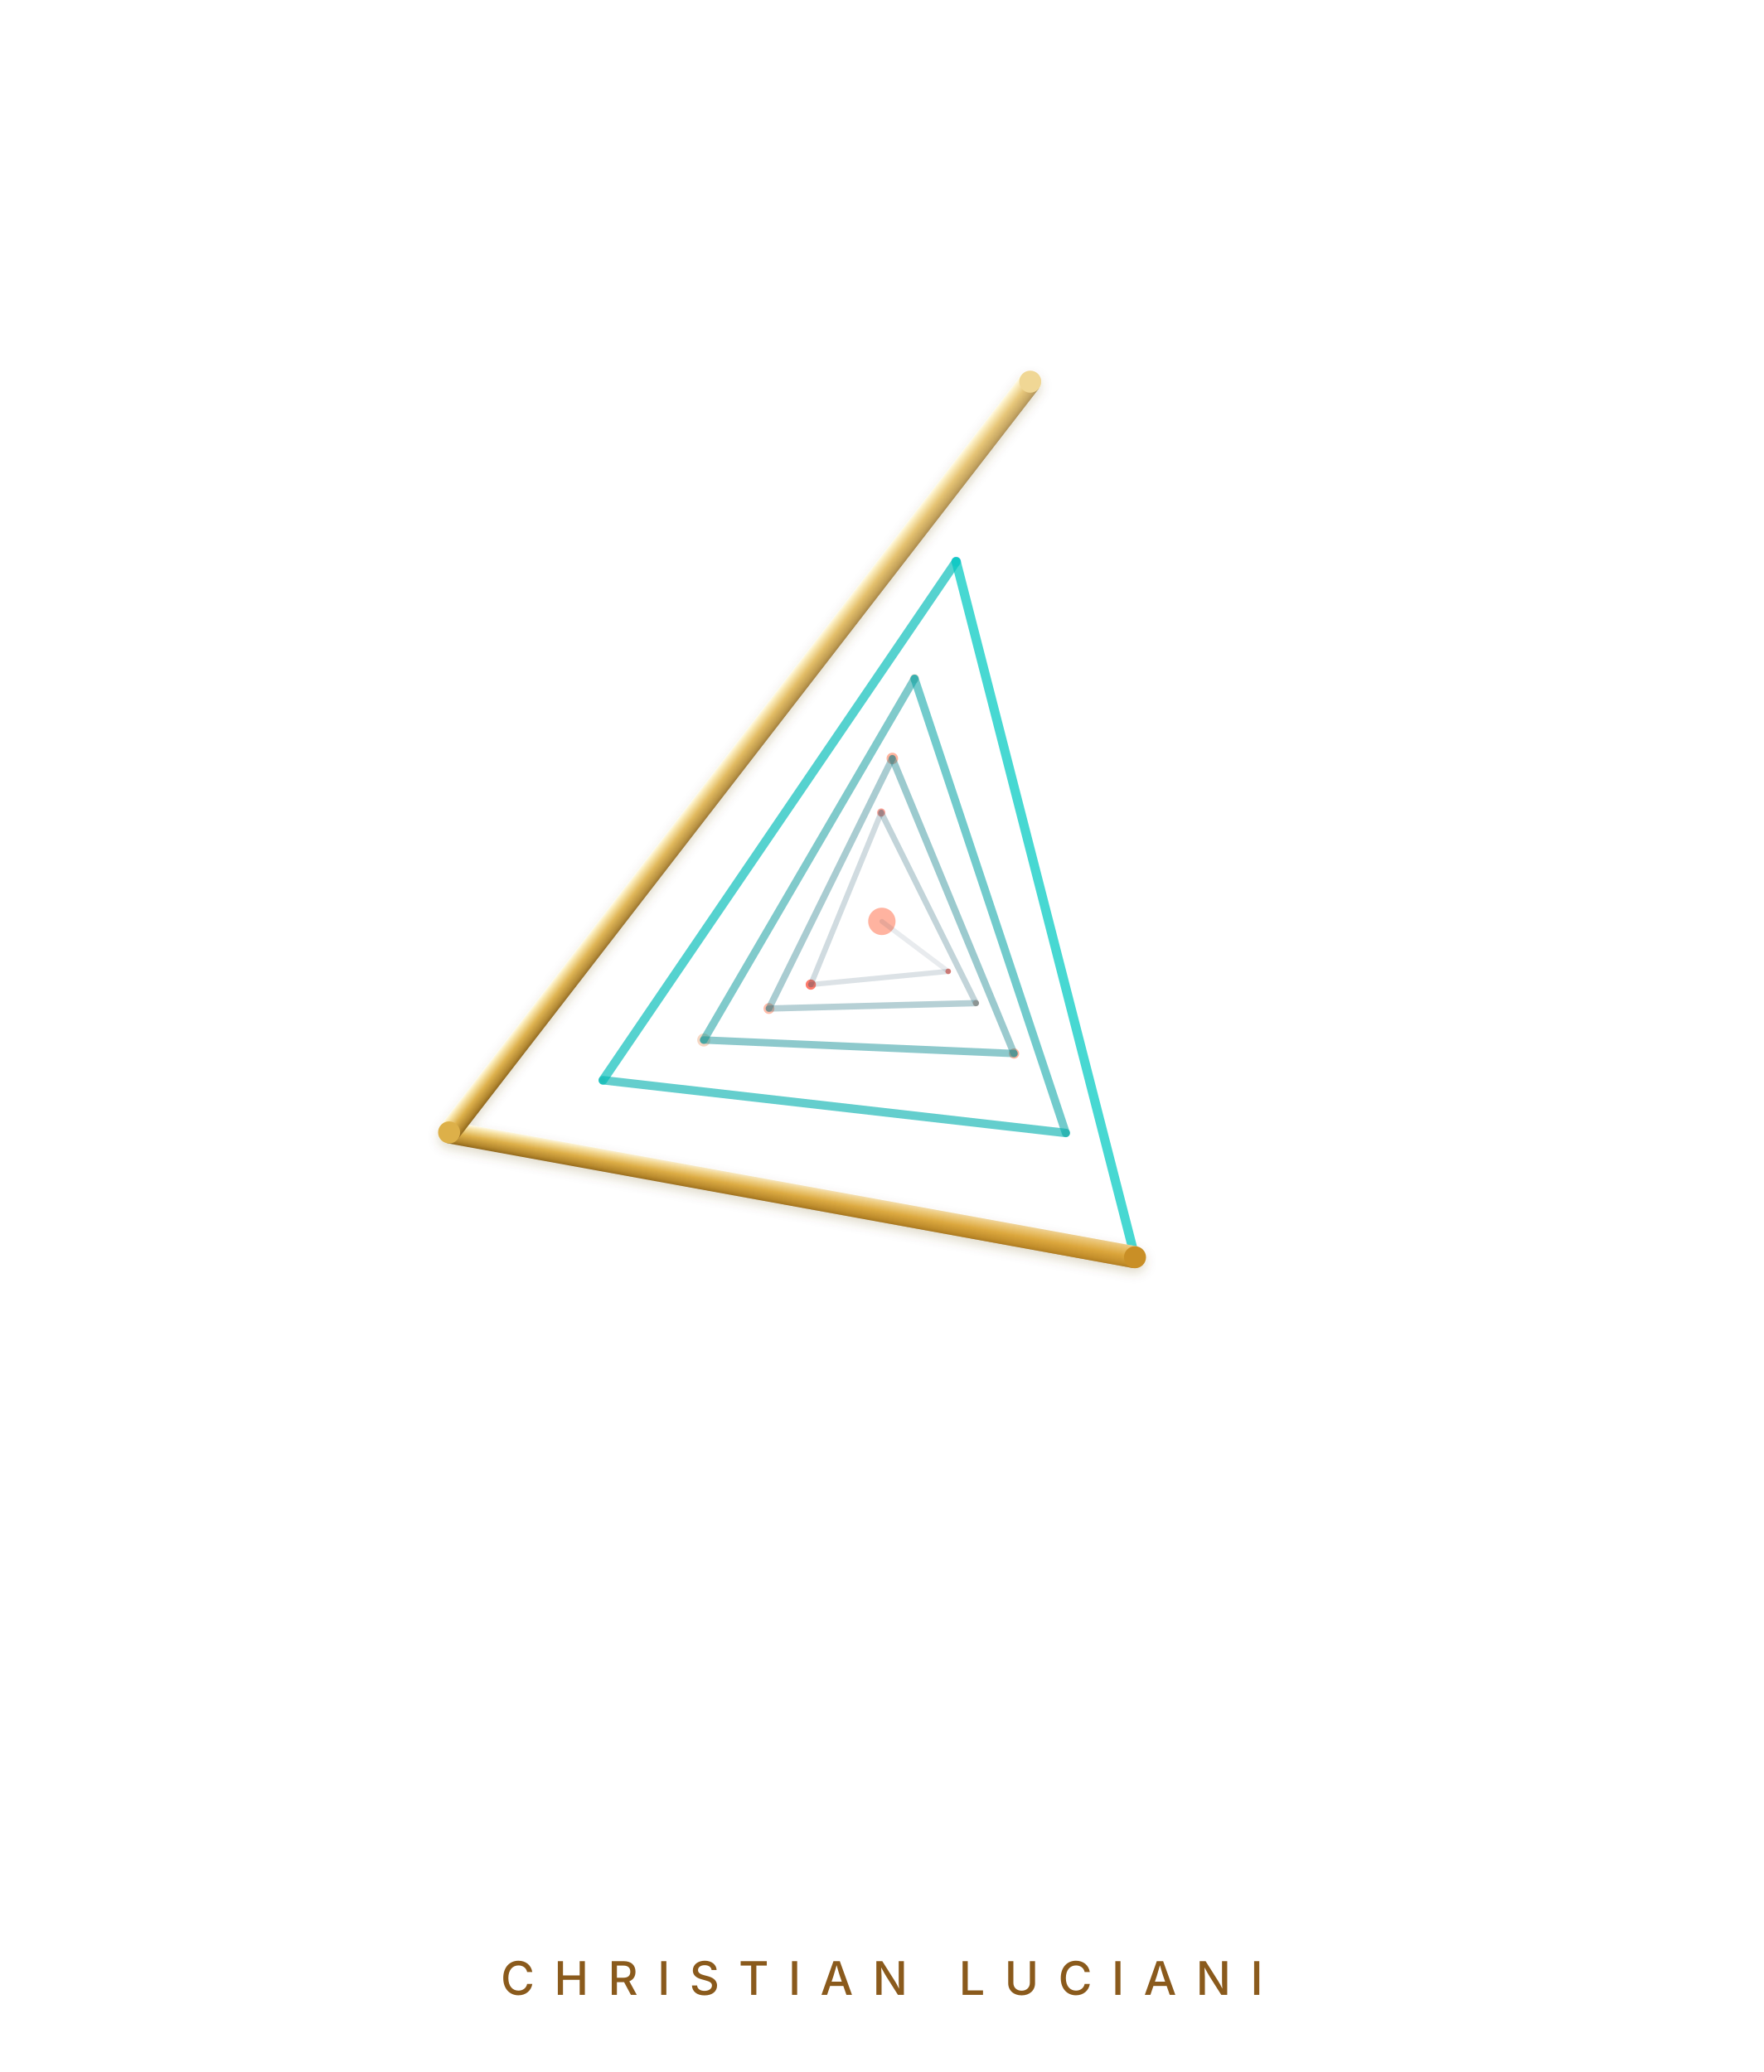
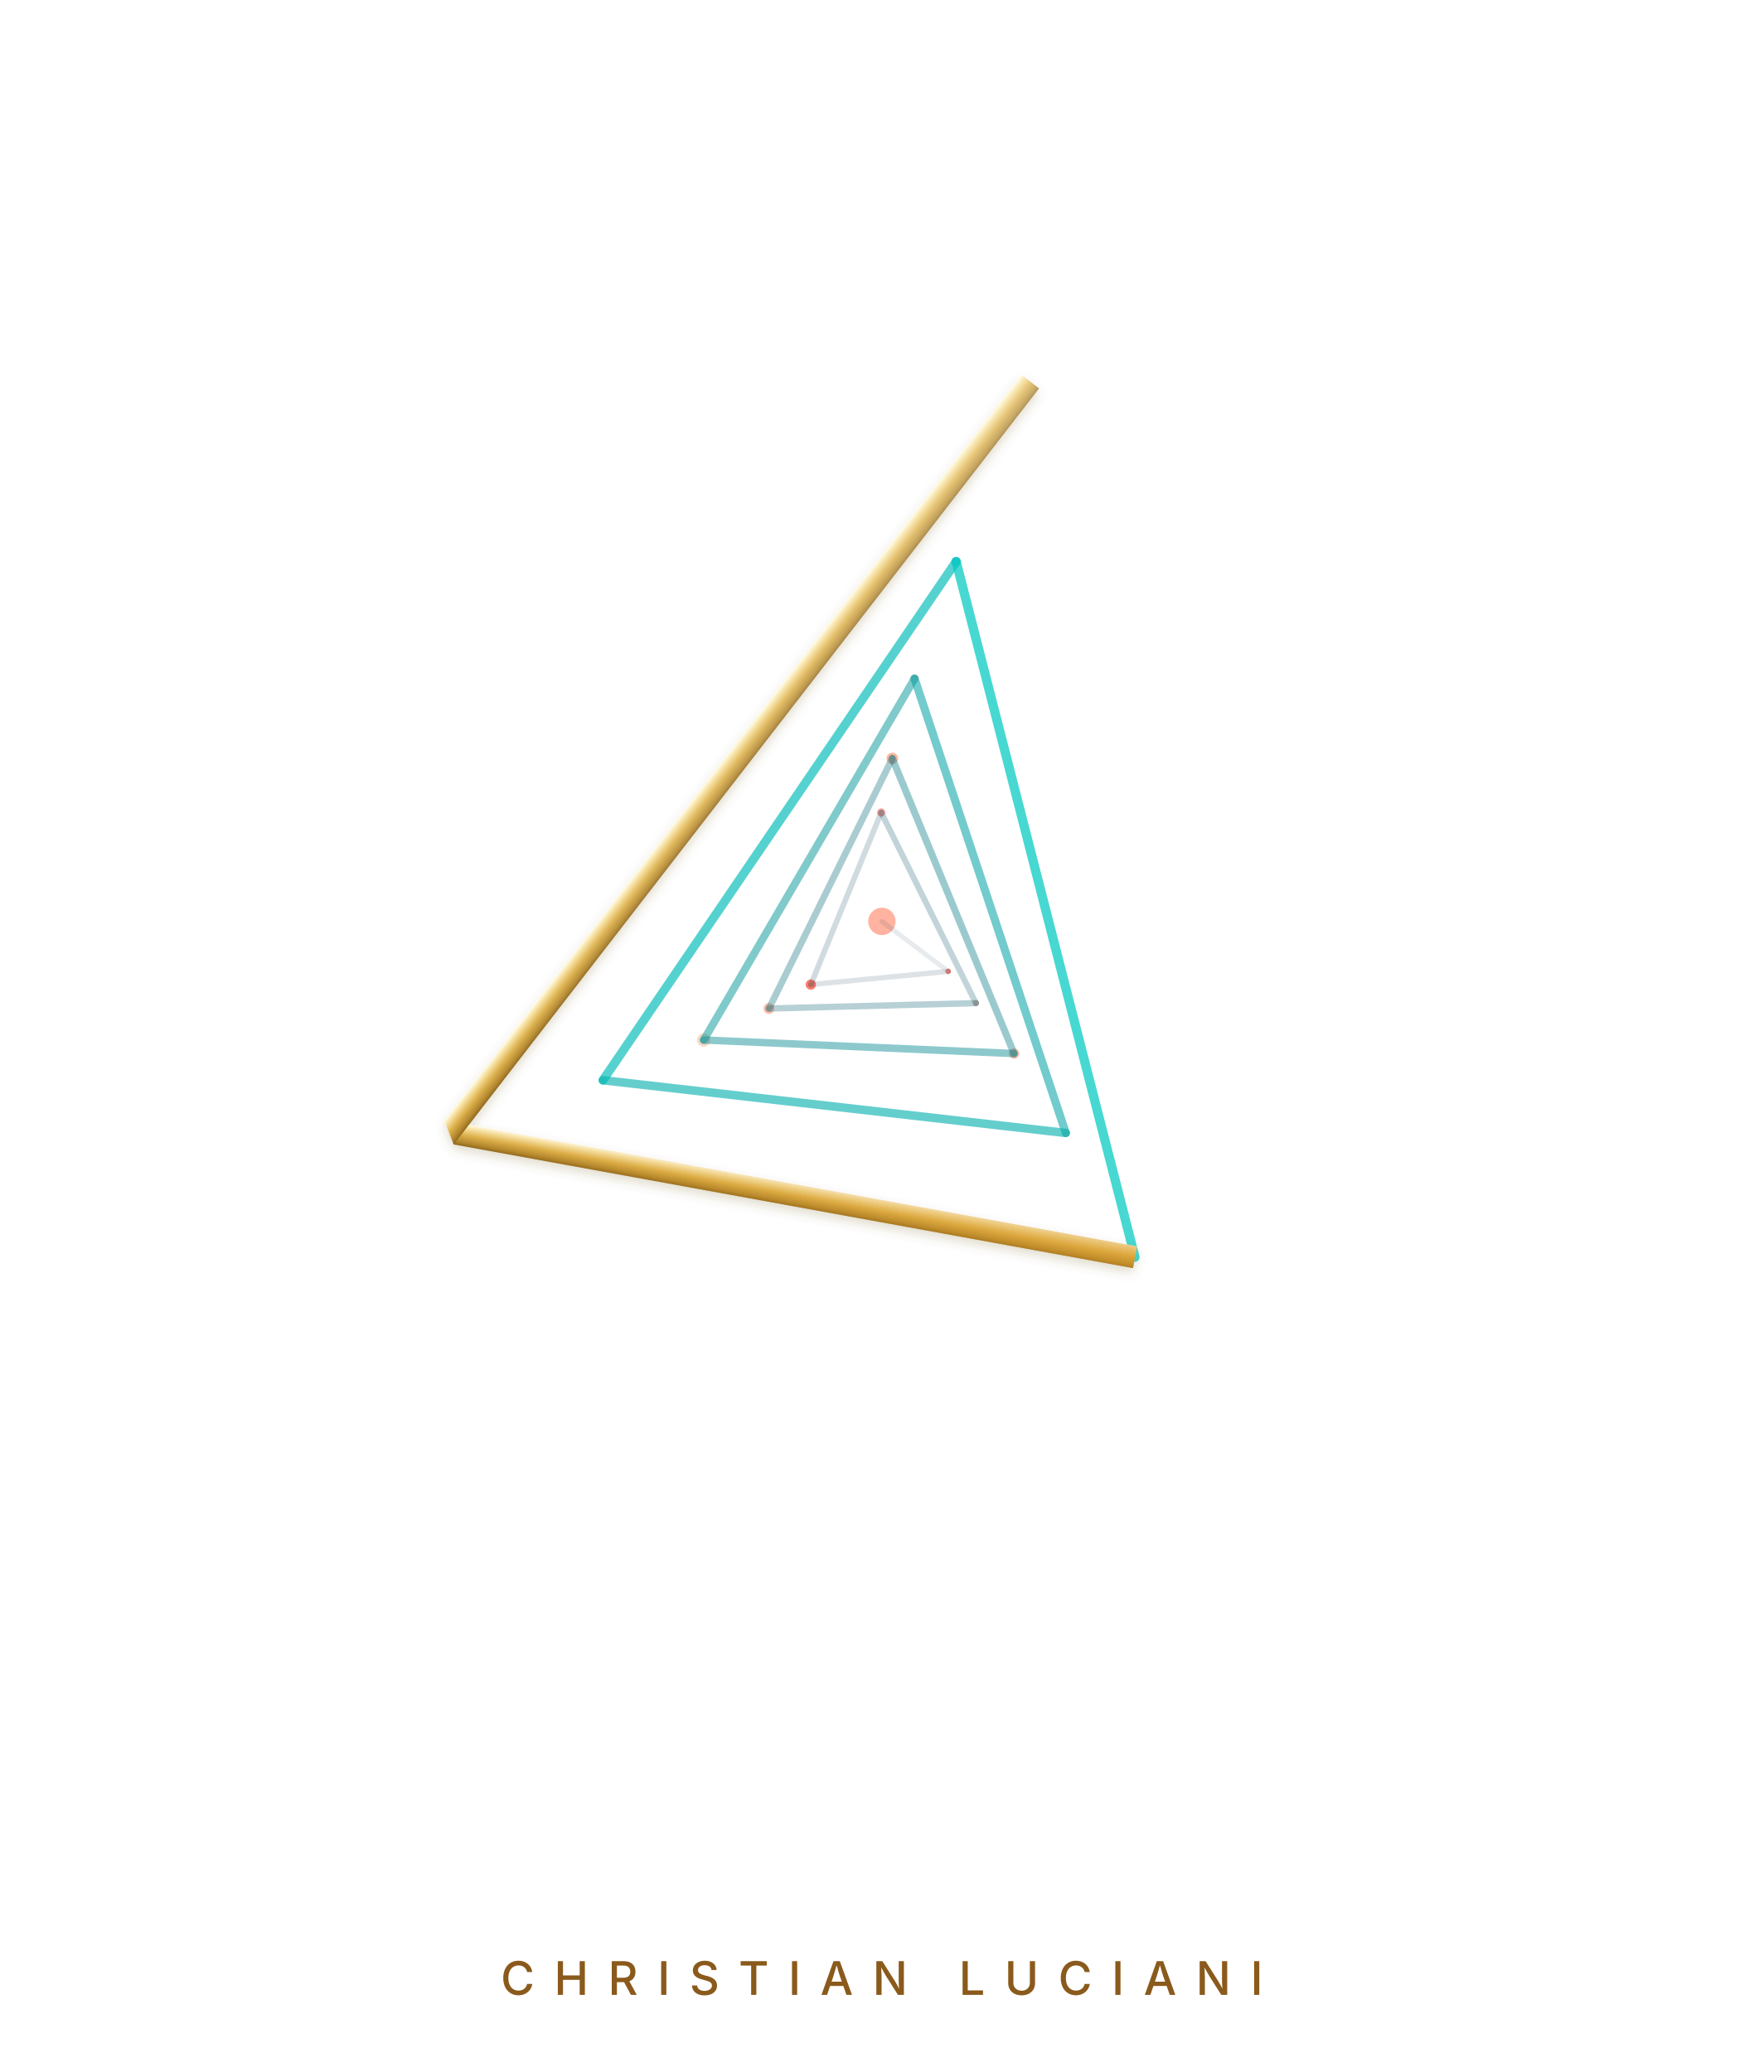
<svg xmlns="http://www.w3.org/2000/svg" viewBox="0 0 800 940" width="800" height="940" role="img" aria-label="Logo: triángulo espiral de conocimiento con nodos en cada vértice y una C final de Christian">
  <defs>
    <radialGradient id="halo-star" cx="50%" cy="50%" r="50%">
      <stop offset="0%" stop-color="currentColor" stop-opacity="0.28" />
      <stop offset="30%" stop-color="currentColor" stop-opacity="0.09" />
      <stop offset="65%" stop-color="currentColor" stop-opacity="0.02" />
      <stop offset="100%" stop-color="currentColor" stop-opacity="0" />
    </radialGradient>
    <radialGradient id="halo-nova" cx="50%" cy="50%" r="50%">
      <stop offset="0%" stop-color="currentColor" stop-opacity="0.16" />
      <stop offset="40%" stop-color="currentColor" stop-opacity="0.05" />
      <stop offset="75%" stop-color="currentColor" stop-opacity="0.01" />
      <stop offset="100%" stop-color="currentColor" stop-opacity="0" />
    </radialGradient>
    <filter id="halo-blur" x="-80%" y="-80%" width="260%" height="260%">
      <feGaussianBlur stdDeviation="8" />
    </filter>
  </defs>
  <defs>
    <linearGradient id="c-perp-1" gradientUnits="userSpaceOnUse" x1="515.71" y1="565.45" x2="513.92" y2="575.29">
      <stop offset="0%" stop-color="#fffbe6" />
      <stop offset="16%" stop-color="#f8e4a8" />
      <stop offset="50%" stop-color="#ddb04a" />
      <stop offset="84%" stop-color="#b1852c" />
      <stop offset="100%" stop-color="#8f661c" />
    </linearGradient>
-     <linearGradient id="c-perp-2" gradientUnits="userSpaceOnUse" x1="199.75" y1="510.68" x2="207.66" y2="516.8">
+     <linearGradient id="c-perp-2" gradientUnits="userSpaceOnUse" x1="463.36" y1="170.09" x2="471.27" y2="176.21">
      <stop offset="0%" stop-color="#fffbe6" />
      <stop offset="16%" stop-color="#f8e4a8" />
      <stop offset="50%" stop-color="#ddb04a" />
      <stop offset="84%" stop-color="#b1852c" />
      <stop offset="100%" stop-color="#8f661c" />
    </linearGradient>
-     <linearGradient id="c-tint-1" gradientUnits="userSpaceOnUse" x1="515.71" y1="565.45" x2="204.6" y2="508.82">
+     <linearGradient id="c-tint-1" gradientUnits="userSpaceOnUse" x1="515.71" y1="565.45" x2="201.61" y2="508.27">
      <stop offset="0%" stop-color="#d99a2b" stop-opacity="0.5" />
      <stop offset="100%" stop-color="#d99a2b" stop-opacity="0" />
    </linearGradient>
-     <linearGradient id="c-tint-2" gradientUnits="userSpaceOnUse" x1="199.75" y1="510.68" x2="463.36" y2="170.09">
+     <linearGradient id="c-tint-2" gradientUnits="userSpaceOnUse" x1="201.61" y1="508.27" x2="463.36" y2="170.09">
      <stop offset="0%" stop-color="#fffbe6" stop-opacity="0" />
      <stop offset="100%" stop-color="#fffbe6" stop-opacity="0.32" />
    </linearGradient>
    <filter id="c-shadow" x="-15%" y="-15%" width="130%" height="130%">
      <feDropShadow dx="0" dy="2.2" stdDeviation="2.4" flood-color="#6b5218" flood-opacity="0.2" />
    </filter>
  </defs>
  <g id="logo-star-0" data-name="star 0">
    <circle cx="400" cy="418" r="6.2" fill="#ffb3a0" opacity="1" />
  </g>
  <g id="logo-star-1" data-name="star 1">
    <circle cx="430.1" cy="440.68" r="1.27" fill="#ff6f5e" opacity="0.79" />
  </g>
  <g id="logo-star-2" data-name="star 2">
    <circle cx="367.77" cy="446.68" r="2.32" fill="#ff6f5e" opacity="0.92" />
  </g>
  <g id="logo-star-3" data-name="star 3">
    <circle cx="399.71" cy="368.62" r="1.86" fill="#ff6f5e" opacity="0.64" />
  </g>
  <g id="logo-star-4" data-name="star 4">
    <circle cx="442.66" cy="455.09" r="1.41" fill="#ffb49e" opacity="0.76" />
  </g>
  <g id="logo-star-5" data-name="star 5">
    <circle cx="348.78" cy="457.54" r="2.46" fill="#ffb49e" opacity="0.89" />
  </g>
  <g id="logo-star-6" data-name="star 6">
    <circle cx="404.74" cy="344.08" r="2.61" fill="#ffb49e" opacity="1" />
  </g>
  <g id="logo-star-7" data-name="star 7">
    <circle cx="459.96" cy="477.96" r="2.32" fill="#ffb49e" opacity="1" />
  </g>
  <g id="logo-star-8" data-name="star 8">
    <circle cx="319.22" cy="471.81" r="2.97" fill="#f6d7c4" opacity="1" />
  </g>
  <g id="logo-star-9" data-name="star 9">
    <circle cx="414.82" cy="307.88" r="2.14" fill="#f6d7c4" opacity="0.58" />
  </g>
  <g id="logo-star-10" data-name="star 10">
    <circle cx="483.44" cy="513.99" r="1.68" fill="#f6d7c4" opacity="0.7" />
  </g>
  <g id="logo-star-11" data-name="star 11">
    <circle cx="273.49" cy="490.06" r="1.23" fill="#f6d7c4" opacity="0.82" />
  </g>
  <g id="logo-star-12" data-name="star 12">
    <circle cx="433.7" cy="254.78" r="2.27" fill="#cfe0ff" opacity="0.95" />
  </g>
  <g id="logo-star-13" data-name="star 13">
-     <circle cx="514.82" cy="570.37" r="1.82" fill="#cfe0ff" opacity="0.67" />
  </g>
  <g id="logo-star-14" data-name="star 14">
-     <circle cx="203.71" cy="513.74" r="1.36" fill="#cfe0ff" opacity="0.79" />
  </g>
  <g id="logo-star-15" data-name="star 15">
-     <circle cx="467.31" cy="173.15" r="2.95" fill="#cfe0ff" opacity="1" />
  </g>
  <g id="logo-spiral" data-name="Spiral" stroke-linecap="round" fill="none">
    <line x1="400" y1="418" x2="430.1" y2="440.68" stroke="rgb(22,50,79)" stroke-width="2.2" opacity="0.1" />
    <line x1="430.1" y1="440.68" x2="367.77" y2="446.68" stroke="rgb(20,63,88)" stroke-width="2.367" opacity="0.152" />
    <line x1="367.77" y1="446.68" x2="399.71" y2="368.62" stroke="rgb(18,75,98)" stroke-width="2.533" opacity="0.203" />
    <line x1="399.71" y1="368.62" x2="442.66" y2="455.09" stroke="rgb(17,88,107)" stroke-width="2.7" opacity="0.255" />
    <line x1="442.66" y1="455.09" x2="348.78" y2="457.54" stroke="rgb(15,100,117)" stroke-width="2.867" opacity="0.307" />
    <line x1="348.78" y1="457.54" x2="404.74" y2="344.08" stroke="rgb(13,113,126)" stroke-width="3.033" opacity="0.358" />
    <line x1="404.74" y1="344.08" x2="459.96" y2="477.96" stroke="rgb(11,126,136)" stroke-width="3.2" opacity="0.41" />
    <line x1="459.96" y1="477.96" x2="319.22" y2="471.81" stroke="rgb(9,138,145)" stroke-width="3.367" opacity="0.462" />
    <line x1="319.22" y1="471.81" x2="414.82" y2="307.88" stroke="rgb(7,151,154)" stroke-width="3.533" opacity="0.513" />
    <line x1="414.82" y1="307.88" x2="483.44" y2="513.99" stroke="rgb(6,163,164)" stroke-width="3.7" opacity="0.565" />
    <line x1="483.44" y1="513.99" x2="273.49" y2="490.06" stroke="rgb(4,176,173)" stroke-width="3.867" opacity="0.617" />
    <line x1="273.49" y1="490.06" x2="433.7" y2="254.78" stroke="rgb(2,188,183)" stroke-width="4.033" opacity="0.668" />
    <line x1="433.7" y1="254.78" x2="514.82" y2="570.37" stroke="rgb(0,201,192)" stroke-width="4.2" opacity="0.72" />
  </g>
  <g id="logo-c-triespiral" data-name="C TriSpiral" filter="url(#c-shadow)">
-     <path d="M 515.713 565.449 L 204.603 508.819 L 202.812 518.657 L 513.922 575.287 Z" fill="url(#c-perp-1)" />
-     <path d="M 199.754 510.678 L 463.361 170.086 L 471.269 176.207 L 207.662 516.798 Z" fill="url(#c-perp-2)" />
-     <path d="M 515.713 565.449 L 204.603 508.819 L 202.812 518.657 L 513.922 575.287 Z" fill="url(#c-tint-1)" />
-     <path d="M 199.754 510.678 L 463.361 170.086 L 471.269 176.207 L 207.662 516.798 Z" fill="url(#c-tint-2)" />
-     <circle cx="514.82" cy="570.37" r="5" fill="#c98f26" />
-     <circle cx="203.71" cy="513.74" r="5" fill="#ddb04a" />
-     <circle cx="467.31" cy="173.15" r="5" fill="#f0d795" />
+     <path d="M 515.713 565.449 L 201.614 508.275 L 205.802 519.201 L 513.922 575.287 Z" fill="url(#c-perp-1)" />
+     <path d="M 201.614 508.275 L 463.361 170.086 L 471.269 176.207 L 205.802 519.201 Z" fill="url(#c-perp-2)" />
+     <path d="M 515.713 565.449 L 201.614 508.275 L 205.802 519.201 L 513.922 575.287 Z" fill="url(#c-tint-1)" />
+     <path d="M 201.614 508.275 L 463.361 170.086 L 471.269 176.207 L 205.802 519.201 Z" fill="url(#c-tint-2)" />
  </g>
  <g id="logo-typography" data-name="Typography" font-family="ui-sans-serif,system-ui,-apple-system,'Segoe UI',sans-serif" font-size="21" font-weight="500" fill="#8a5a1c" letter-spacing="8.82">
    <text x="400" y="905" text-anchor="middle">CHRISTIAN LUCIANI</text>
  </g>
</svg>
